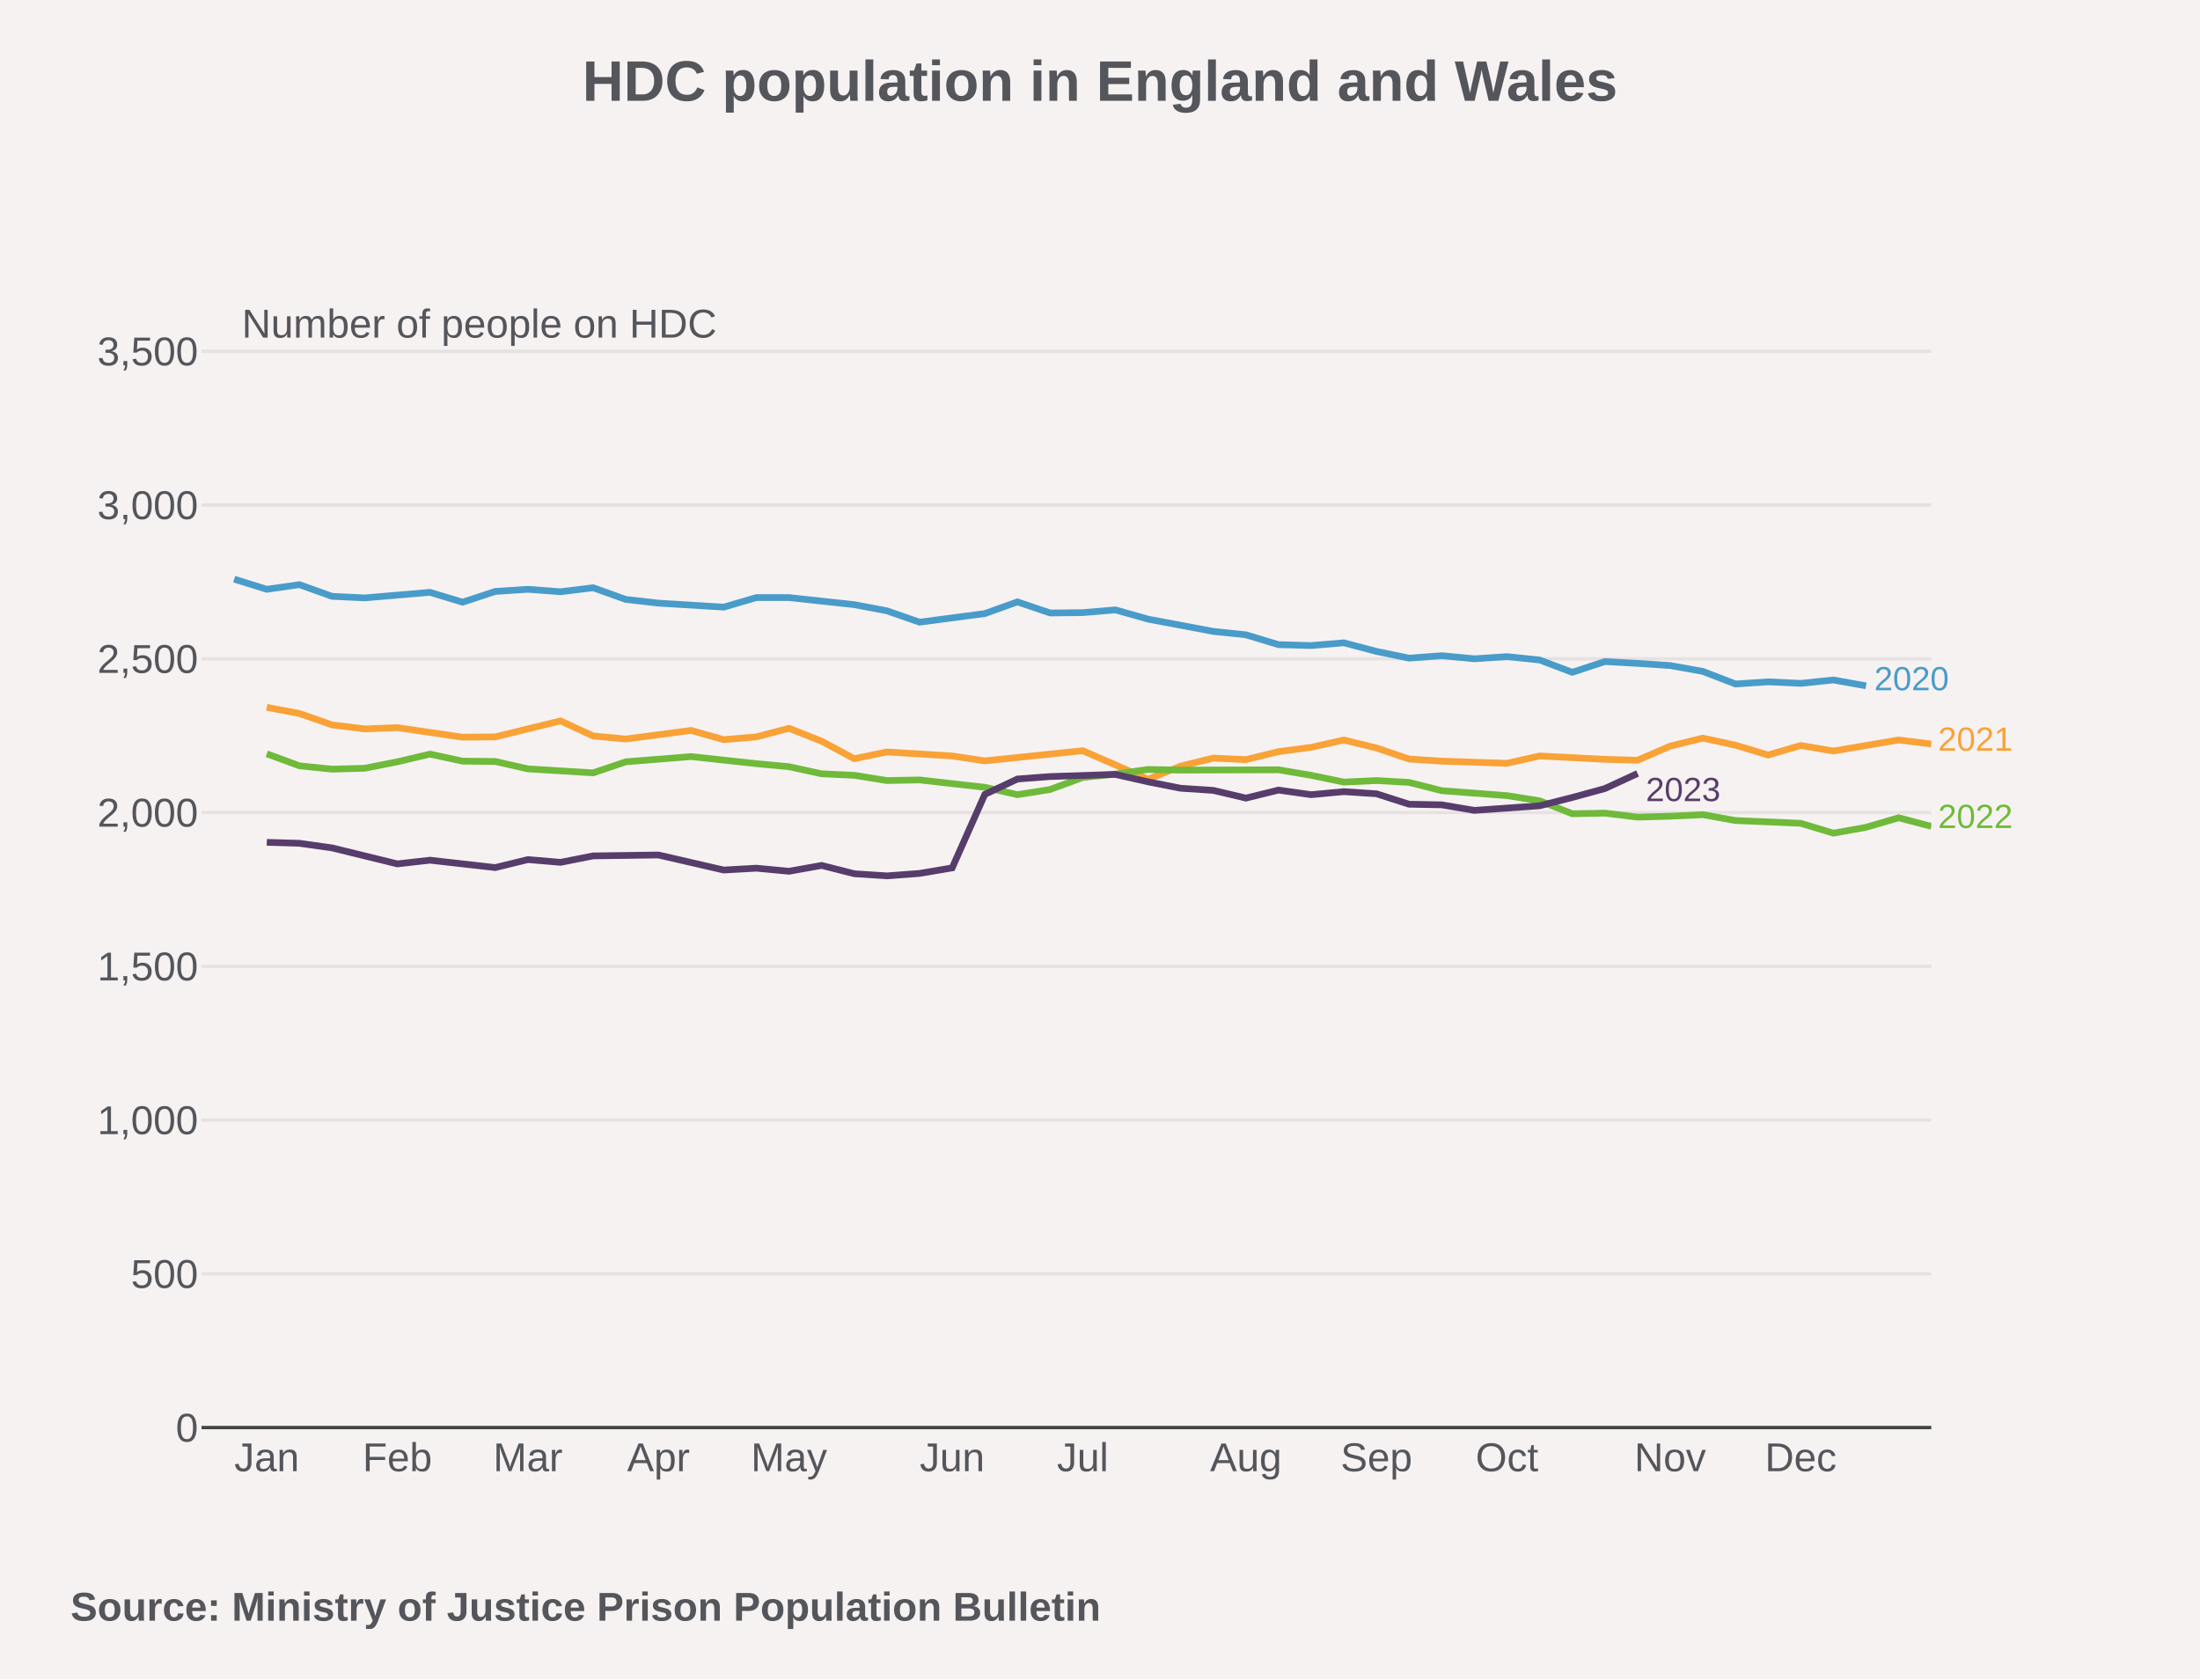
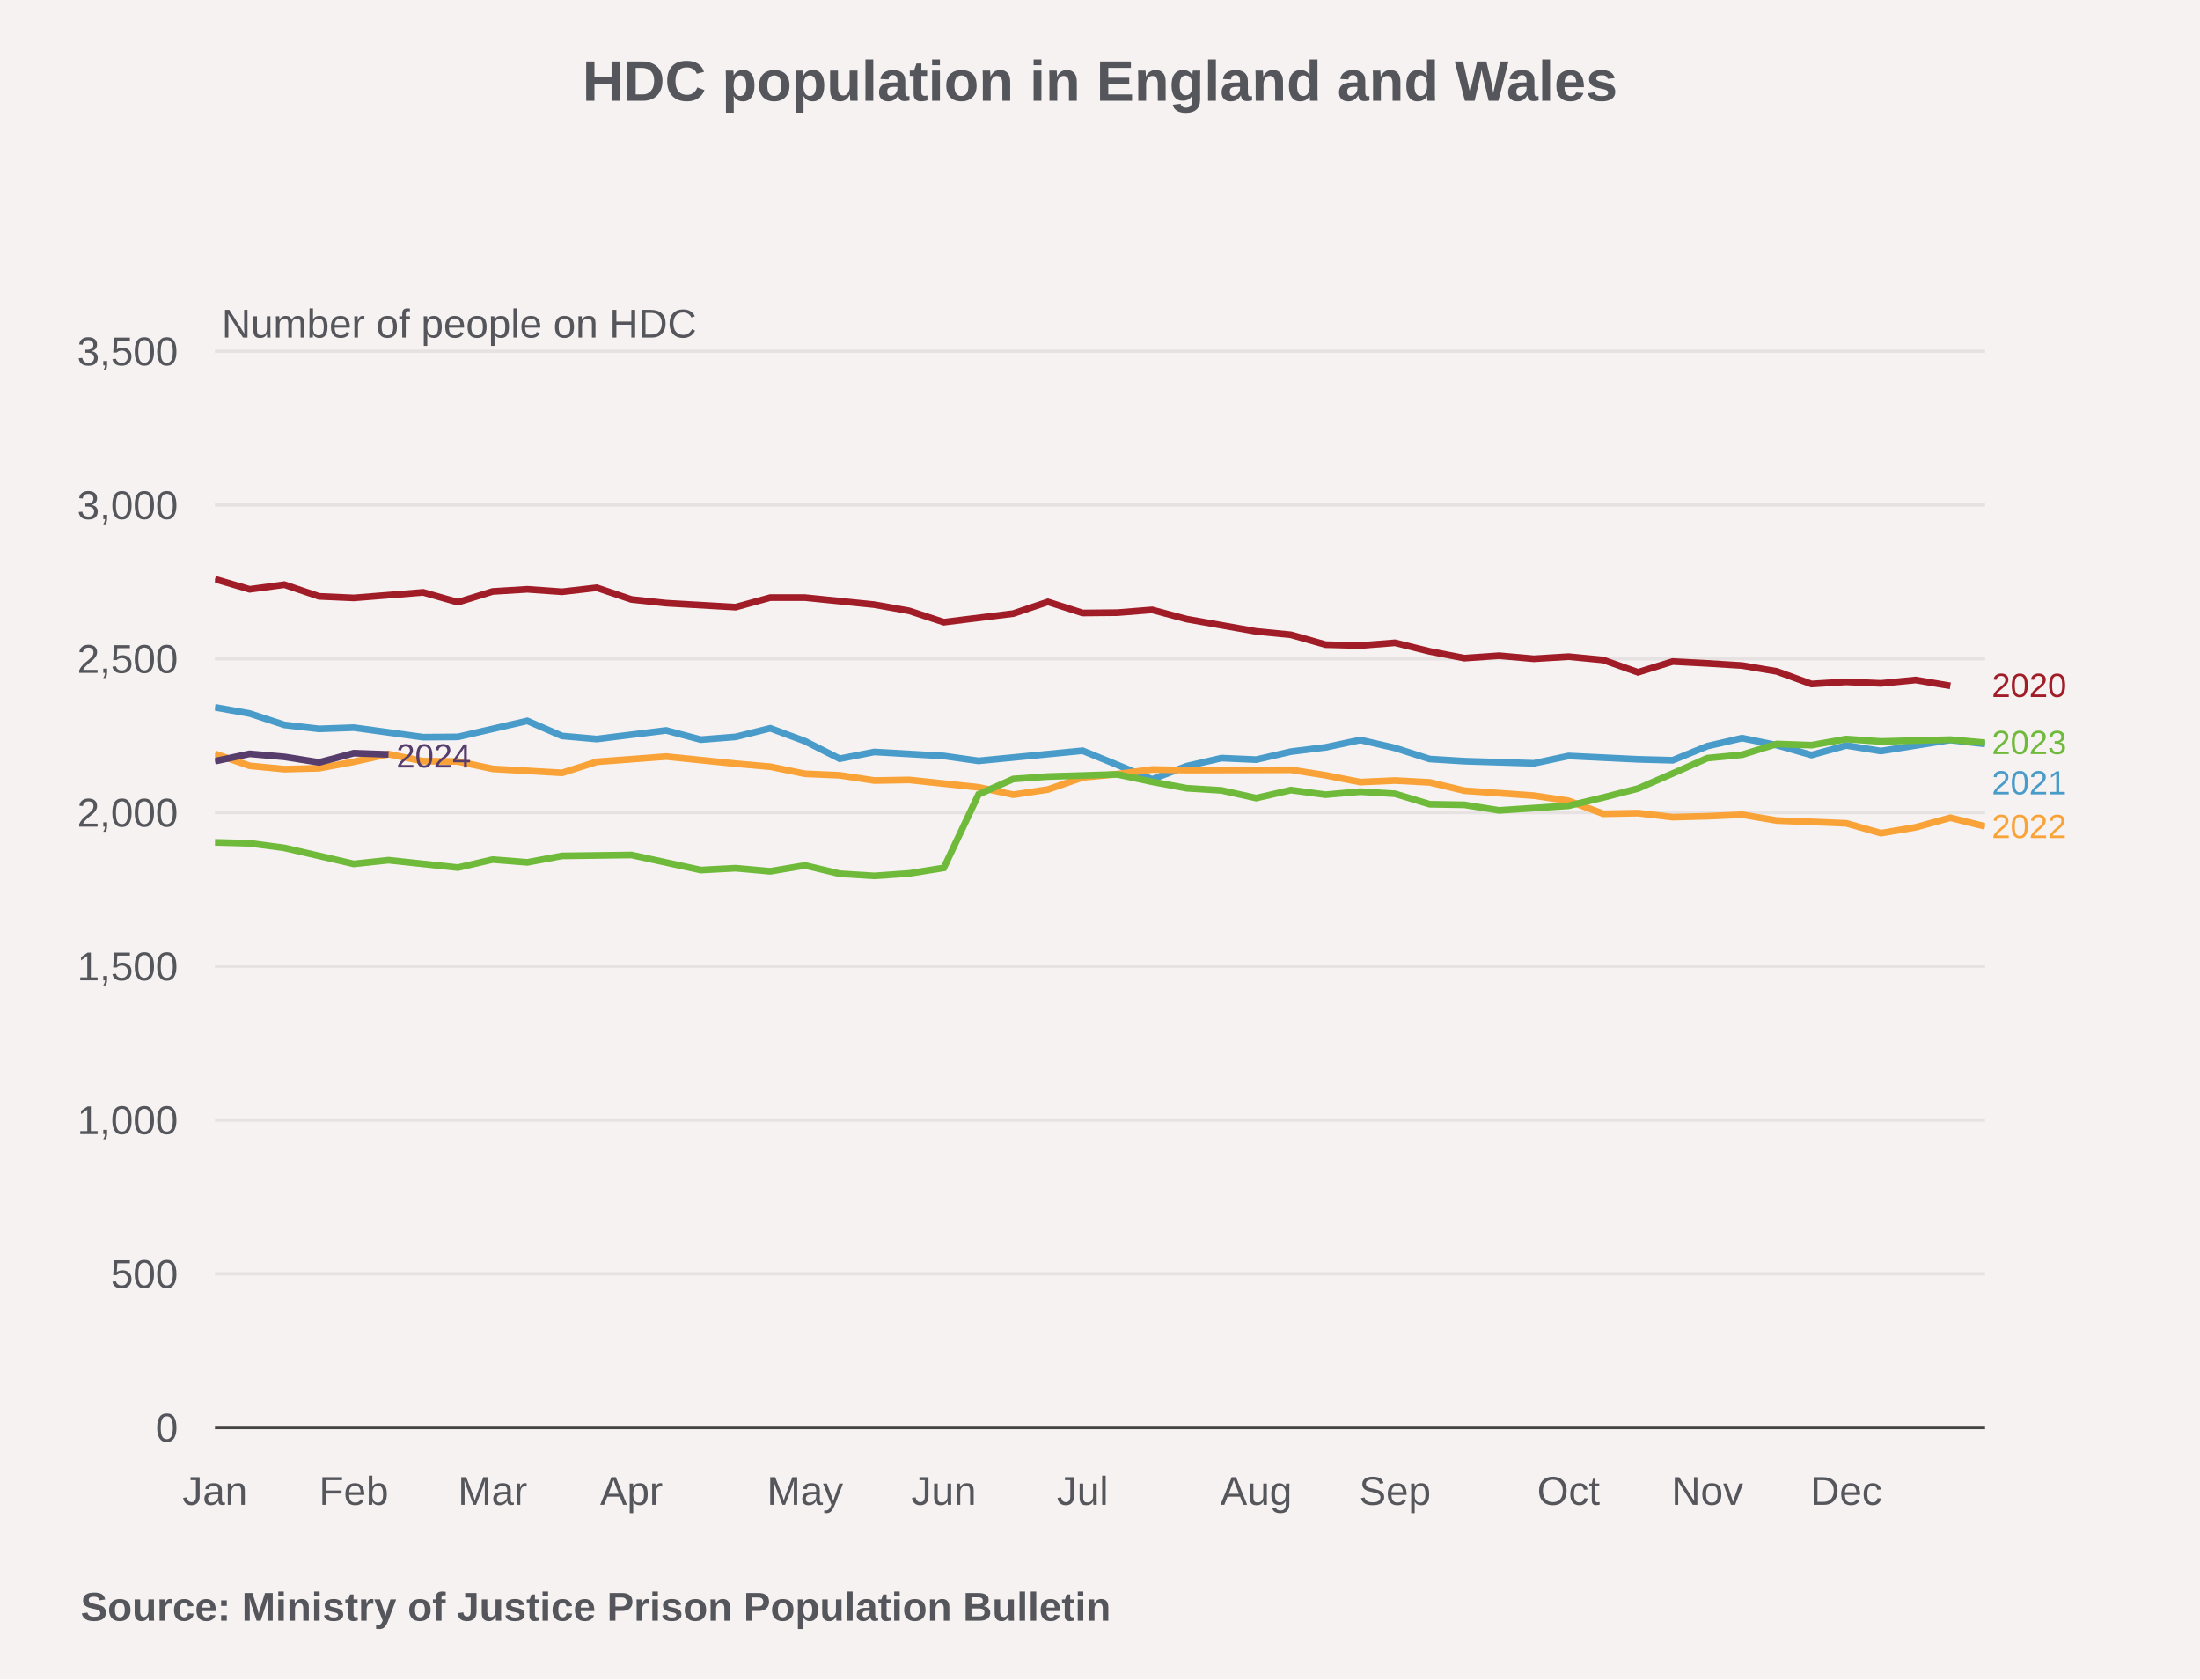
<svg xmlns="http://www.w3.org/2000/svg" class="main-svg" width="655" height="500" style="" viewBox="0 0 655 500">
  <rect x="0" y="0" width="655" height="500" style="fill: rgb(247, 242, 242); fill-opacity: 1;" />
-   <defs id="defs-155da8">
+   <defs id="defs-e5a5f5">
    <g class="clips">
-       <clipPath id="clip155da8xyplot" class="plotclip">
-         <rect width="515" height="325" />
-       </clipPath>
-       <clipPath class="axesclip" id="clip155da8x">
-         <rect x="60" y="0" width="515" height="500" />
-       </clipPath>
-       <clipPath class="axesclip" id="clip155da8y">
+       <clipPath id="clipe5a5f5xyplot" class="plotclip">
+         <rect width="527" height="325" />
+       </clipPath>
+       <clipPath class="axesclip" id="clipe5a5f5x">
+         <rect x="64" y="0" width="527" height="500" />
+       </clipPath>
+       <clipPath class="axesclip" id="clipe5a5f5y">
        <rect x="0" y="100" width="655" height="325" />
      </clipPath>
-       <clipPath class="axesclip" id="clip155da8xy">
-         <rect x="60" y="100" width="515" height="325" />
+       <clipPath class="axesclip" id="clipe5a5f5xy">
+         <rect x="64" y="100" width="527" height="325" />
      </clipPath>
    </g>
    <g class="gradients" />
    <g class="patterns" />
  </defs>
  <g class="bglayer" />
  <g class="layer-below">
    <g class="imagelayer" />
    <g class="shapelayer" />
  </g>
  <g class="cartesianlayer">
    <g class="subplot xy">
      <g class="layer-subplot">
        <g class="shapelayer" />
        <g class="imagelayer" />
      </g>
      <g class="minor-gridlayer">
        <g class="x" />
        <g class="y" />
      </g>
      <g class="gridlayer">
        <g class="x" />
        <g class="y">
-           <path class="ygrid crisp" transform="translate(0,379.23)" d="M60,0h515" style="stroke: rgb(231, 226, 226); stroke-opacity: 1; stroke-width: 1px;" />
-           <path class="ygrid crisp" transform="translate(0,333.45)" d="M60,0h515" style="stroke: rgb(231, 226, 226); stroke-opacity: 1; stroke-width: 1px;" />
-           <path class="ygrid crisp" transform="translate(0,287.68)" d="M60,0h515" style="stroke: rgb(231, 226, 226); stroke-opacity: 1; stroke-width: 1px;" />
-           <path class="ygrid crisp" transform="translate(0,241.9)" d="M60,0h515" style="stroke: rgb(231, 226, 226); stroke-opacity: 1; stroke-width: 1px;" />
-           <path class="ygrid crisp" transform="translate(0,196.13)" d="M60,0h515" style="stroke: rgb(231, 226, 226); stroke-opacity: 1; stroke-width: 1px;" />
-           <path class="ygrid crisp" transform="translate(0,150.35)" d="M60,0h515" style="stroke: rgb(231, 226, 226); stroke-opacity: 1; stroke-width: 1px;" />
-           <path class="ygrid crisp" transform="translate(0,104.58)" d="M60,0h515" style="stroke: rgb(231, 226, 226); stroke-opacity: 1; stroke-width: 1px;" />
+           <path class="ygrid crisp" transform="translate(0,379.23)" d="M64,0h527" style="stroke: rgb(231, 226, 226); stroke-opacity: 1; stroke-width: 1px;" />
+           <path class="ygrid crisp" transform="translate(0,333.45)" d="M64,0h527" style="stroke: rgb(231, 226, 226); stroke-opacity: 1; stroke-width: 1px;" />
+           <path class="ygrid crisp" transform="translate(0,287.68)" d="M64,0h527" style="stroke: rgb(231, 226, 226); stroke-opacity: 1; stroke-width: 1px;" />
+           <path class="ygrid crisp" transform="translate(0,241.9)" d="M64,0h527" style="stroke: rgb(231, 226, 226); stroke-opacity: 1; stroke-width: 1px;" />
+           <path class="ygrid crisp" transform="translate(0,196.13)" d="M64,0h527" style="stroke: rgb(231, 226, 226); stroke-opacity: 1; stroke-width: 1px;" />
+           <path class="ygrid crisp" transform="translate(0,150.35)" d="M64,0h527" style="stroke: rgb(231, 226, 226); stroke-opacity: 1; stroke-width: 1px;" />
+           <path class="ygrid crisp" transform="translate(0,104.58)" d="M64,0h527" style="stroke: rgb(231, 226, 226); stroke-opacity: 1; stroke-width: 1px;" />
        </g>
      </g>
      <g class="zerolinelayer">
-         <path class="yzl zl crisp" transform="translate(0,425)" d="M60,0h515" style="stroke: rgb(68, 68, 68); stroke-opacity: 1; stroke-width: 1px;" />
+         <path class="yzl zl crisp" transform="translate(0,425)" d="M64,0h527" style="stroke: rgb(68, 68, 68); stroke-opacity: 1; stroke-width: 1px;" />
      </g>
      <path class="xlines-below" />
      <path class="ylines-below" />
      <g class="overlines-below" />
      <g class="xaxislayer-below" />
      <g class="yaxislayer-below" />
      <g class="overaxes-below" />
-       <g class="plot" transform="translate(60,100)" clip-path="url(#clip155da8xyplot)">
+       <g class="plot" transform="translate(64,100)" clip-path="url(#clipe5a5f5xyplot)">
        <g class="scatterlayer mlayer">
-           <g class="trace scatter trace894de0" style="stroke-miterlimit: 2; opacity: 1;">
-             <g class="fills" />
-             <g class="errorbars" />
-             <g class="lines">
-               <path class="js-line" d="M9.72,72.42L19.43,75.44L29.15,74.06L38.87,77.54L48.58,78L68.02,76.35L77.74,79.28L87.45,76.08L97.17,75.44L106.89,76.17L116.6,74.98L126.32,78.46L136.04,79.56L155.47,80.75L165.19,77.91L174.91,77.91L194.34,80.01L204.06,81.85L213.77,85.23L233.21,82.67L242.92,79.19L252.64,82.49L262.36,82.39L272.08,81.57L281.79,84.32L301.23,87.98L310.94,88.99L320.66,91.92L330.38,92.19L340.09,91.37L349.81,93.93L359.53,95.94L369.25,95.21L378.96,96.13L388.68,95.49L398.4,96.49L408.11,100.15L417.83,96.95L427.55,97.5L437.26,98.14L446.98,99.88L456.7,103.63L466.42,102.99L476.13,103.45L485.85,102.44L495.57,104.18" style="vector-effect: non-scaling-stroke; fill: none; stroke: rgb(73, 156, 201); stroke-opacity: 1; stroke-width: 2px; opacity: 1;" />
-             </g>
-             <g class="points" />
-             <g class="text" />
-           </g>
-           <g class="trace scatter traceb83f24" style="stroke-miterlimit: 2; opacity: 1;">
-             <g class="fills" />
-             <g class="errorbars" />
-             <g class="lines">
-               <path class="js-line" d="M19.43,110.59L29.15,112.42L38.87,115.81L48.58,117L58.3,116.63L77.74,119.47L87.45,119.38L106.89,114.62L116.6,119.11L126.32,120.02L145.75,117.46L155.47,120.2L165.19,119.38L174.91,116.82L184.62,120.66L194.34,125.88L204.06,123.87L223.49,125.06L233.21,126.52L262.36,123.5L272.08,127.71L281.79,132.01L291.51,128.08L301.23,125.7L310.94,126.15L320.66,123.77L330.38,122.49L340.09,120.3L349.81,122.68L359.53,125.97L369.25,126.61L388.68,127.25L398.4,125.06L417.83,126.06L427.55,126.34L437.26,122.13L446.98,119.75L456.7,121.85L466.42,124.78L476.13,121.94L485.85,123.59L505.28,120.3L515,121.49" style="vector-effect: non-scaling-stroke; fill: none; stroke: rgb(249, 162, 55); stroke-opacity: 1; stroke-width: 2px; opacity: 1;" />
-             </g>
-             <g class="points" />
-             <g class="text" />
-           </g>
-           <g class="trace scatter trace9b6f1a" style="stroke-miterlimit: 2; opacity: 1;">
-             <g class="fills" />
-             <g class="errorbars" />
-             <g class="lines">
-               <path class="js-line" d="M19.43,124.42L29.15,127.99L38.87,128.99L48.58,128.72L58.3,126.8L68.02,124.51L77.74,126.61L87.45,126.7L97.17,128.9L116.6,130.09L126.32,126.8L145.75,125.24L165.19,127.35L174.91,128.26L184.62,130.37L194.34,130.82L204.06,132.38L213.77,132.2L233.21,134.39L242.92,136.59L252.64,135.04L262.36,131.46L272.08,130.46L281.79,129.08L291.51,129.27L320.66,129.18L330.38,130.82L340.09,132.84L349.81,132.38L359.53,132.93L369.25,135.4L388.68,136.87L398.4,138.42L408.11,142.27L417.83,142.08L427.55,143.27L437.26,143L446.98,142.54L456.7,144.28L476.13,145.11L485.85,148.04L495.57,146.3L505.28,143.46L515,146.02" style="vector-effect: non-scaling-stroke; fill: none; stroke: rgb(111, 186, 58); stroke-opacity: 1; stroke-width: 2px; opacity: 1;" />
-             </g>
-             <g class="points" />
-             <g class="text" />
-           </g>
-           <g class="trace scatter traceb88e08" style="stroke-miterlimit: 2; opacity: 1;">
-             <g class="fills" />
-             <g class="errorbars" />
-             <g class="lines">
-               <path class="js-line" d="M19.43,150.78L29.15,151.06L38.87,152.43L58.3,157.19L68.02,156.09L87.45,158.29L97.17,155.91L106.89,156.73L116.6,154.81L136.04,154.54L155.47,159.02L165.19,158.47L174.91,159.39L184.62,157.65L194.34,160.12L204.06,160.76L213.77,160.03L223.49,158.38L233.21,136.5L242.92,131.92L252.64,131.19L272.08,130.55L281.79,132.75L291.51,134.67L301.23,135.31L310.94,137.6L320.66,135.22L330.38,136.59L340.09,135.68L349.81,136.32L359.53,139.43L369.25,139.61L378.96,141.26L398.4,139.89L408.11,137.42L417.83,134.76L427.55,130.27" style="vector-effect: non-scaling-stroke; fill: none; stroke: rgb(87, 61, 107); stroke-opacity: 1; stroke-width: 2px; opacity: 1;" />
+           <g class="trace scatter trace255a6f" style="stroke-miterlimit: 2; opacity: 1;">
+             <g class="fills" />
+             <g class="errorbars" />
+             <g class="lines">
+               <path class="js-line" d="M0,72.42L10.33,75.44L20.67,74.06L31,77.54L41.33,78L62,76.35L72.33,79.28L82.67,76.08L93,75.44L103.33,76.17L113.67,74.98L124,78.46L134.33,79.56L155,80.75L165.33,77.91L175.67,77.91L196.33,80.01L206.67,81.85L217,85.23L237.67,82.67L248,79.19L258.33,82.49L268.67,82.39L279,81.57L289.33,84.32L310,87.98L320.33,88.99L330.67,91.92L341,92.19L351.33,91.37L361.67,93.93L372,95.94L382.33,95.21L392.67,96.13L403,95.49L413.33,96.49L423.67,100.15L434,96.95L444.33,97.5L454.67,98.14L465,99.88L475.33,103.63L485.67,102.99L496,103.45L506.33,102.44L516.67,104.18" style="vector-effect: non-scaling-stroke; fill: none; stroke: rgb(160, 29, 40); stroke-opacity: 1; stroke-width: 2px; opacity: 1;" />
+             </g>
+             <g class="points" />
+             <g class="text" />
+           </g>
+           <g class="trace scatter trace5a8a60" style="stroke-miterlimit: 2; opacity: 1;">
+             <g class="fills" />
+             <g class="errorbars" />
+             <g class="lines">
+               <path class="js-line" d="M0,110.59L10.33,112.42L20.67,115.81L31,117L41.33,116.63L62,119.47L72.33,119.38L93,114.62L103.33,119.11L113.67,120.02L134.33,117.46L144.67,120.2L155,119.38L165.33,116.82L175.67,120.66L186,125.88L196.33,123.87L217,125.06L227.33,126.52L258.33,123.5L268.67,127.71L279,132.01L289.33,128.08L299.67,125.7L310,126.15L320.33,123.77L330.67,122.49L341,120.3L351.33,122.68L361.67,125.97L372,126.61L392.67,127.25L403,125.06L423.67,126.06L434,126.34L444.33,122.13L454.67,119.75L465,121.85L475.33,124.78L485.67,121.94L496,123.59L516.67,120.3L527,121.49" style="vector-effect: non-scaling-stroke; fill: none; stroke: rgb(73, 156, 201); stroke-opacity: 1; stroke-width: 2px; opacity: 1;" />
+             </g>
+             <g class="points" />
+             <g class="text" />
+           </g>
+           <g class="trace scatter trace63f85f" style="stroke-miterlimit: 2; opacity: 1;">
+             <g class="fills" />
+             <g class="errorbars" />
+             <g class="lines">
+               <path class="js-line" d="M0,124.42L10.33,127.99L20.67,128.99L31,128.72L41.33,126.8L51.67,124.51L62,126.61L72.33,126.7L82.67,128.9L103.33,130.09L113.67,126.8L134.33,125.24L155,127.35L165.33,128.26L175.67,130.37L186,130.82L196.33,132.38L206.67,132.2L227.33,134.39L237.67,136.59L248,135.04L258.33,131.46L268.67,130.46L279,129.08L289.33,129.27L320.33,129.18L330.67,130.82L341,132.84L351.33,132.38L361.67,132.93L372,135.4L392.67,136.87L403,138.42L413.33,142.27L423.67,142.08L434,143.27L444.33,143L454.67,142.54L465,144.28L485.67,145.11L496,148.04L506.33,146.3L516.67,143.46L527,146.02" style="vector-effect: non-scaling-stroke; fill: none; stroke: rgb(249, 162, 55); stroke-opacity: 1; stroke-width: 2px; opacity: 1;" />
+             </g>
+             <g class="points" />
+             <g class="text" />
+           </g>
+           <g class="trace scatter trace3d7af1" style="stroke-miterlimit: 2; opacity: 1;">
+             <g class="fills" />
+             <g class="errorbars" />
+             <g class="lines">
+               <path class="js-line" d="M0,150.78L10.33,151.06L20.67,152.43L41.33,157.19L51.67,156.09L72.33,158.29L82.67,155.91L93,156.73L103.33,154.81L124,154.54L144.67,159.02L155,158.47L165.33,159.39L175.67,157.65L186,160.12L196.33,160.76L206.67,160.03L217,158.38L227.33,136.5L237.67,131.92L248,131.19L268.67,130.55L279,132.75L289.33,134.67L299.67,135.31L310,137.6L320.33,135.22L330.67,136.59L341,135.68L351.33,136.32L361.67,139.43L372,139.61L382.33,141.26L403,139.89L413.33,137.42L423.67,134.76L434,130.27L444.33,125.7L454.67,124.69L465,121.49L475.33,121.85L485.67,120.02L496,120.75L516.67,120.2L527,121.12" style="vector-effect: non-scaling-stroke; fill: none; stroke: rgb(111, 186, 58); stroke-opacity: 1; stroke-width: 2px; opacity: 1;" />
+             </g>
+             <g class="points" />
+             <g class="text" />
+           </g>
+           <g class="trace scatter trace335675" style="stroke-miterlimit: 2; opacity: 1;">
+             <g class="fills" />
+             <g class="errorbars" />
+             <g class="lines">
+               <path class="js-line" d="M0,126.61L10.33,124.42L20.67,125.33L31,126.98L41.33,124.23L51.67,124.6" style="vector-effect: non-scaling-stroke; fill: none; stroke: rgb(87, 61, 107); stroke-opacity: 1; stroke-width: 2px; opacity: 1;" />
            </g>
            <g class="points" />
            <g class="text" />
          </g>
        </g>
      </g>
      <g class="overplot" />
      <path class="xlines-above crisp" d="M0,0" style="fill: none;" />
      <path class="ylines-above crisp" d="M0,0" style="fill: none;" />
      <g class="overlines-above" />
      <g class="xaxislayer-above">
        <g class="xtick">
-           <text text-anchor="middle" x="0" y="438" transform="translate(79.43,0)" style="font-family: 'Helvetica Neue', Arial; font-size: 12px; fill: rgb(84, 86, 91); fill-opacity: 1; white-space: pre; opacity: 1;">Jan</text>
-         </g>
-         <g class="xtick">
-           <text text-anchor="middle" x="0" y="438" transform="translate(118.3,0)" style="font-family: 'Helvetica Neue', Arial; font-size: 12px; fill: rgb(84, 86, 91); fill-opacity: 1; white-space: pre; opacity: 1;">Feb</text>
-         </g>
-         <g class="xtick">
-           <text text-anchor="middle" x="0" y="438" transform="translate(157.17,0)" style="font-family: 'Helvetica Neue', Arial; font-size: 12px; fill: rgb(84, 86, 91); fill-opacity: 1; white-space: pre; opacity: 1;">Mar</text>
-         </g>
-         <g class="xtick">
-           <text text-anchor="middle" x="0" y="438" transform="translate(196.04,0)" style="font-family: 'Helvetica Neue', Arial; font-size: 12px; fill: rgb(84, 86, 91); fill-opacity: 1; white-space: pre; opacity: 1;">Apr</text>
-         </g>
-         <g class="xtick">
-           <text text-anchor="middle" x="0" y="438" transform="translate(234.91,0)" style="font-family: 'Helvetica Neue', Arial; font-size: 12px; fill: rgb(84, 86, 91); fill-opacity: 1; white-space: pre; opacity: 1;">May</text>
-         </g>
-         <g class="xtick">
-           <text text-anchor="middle" x="0" y="438" transform="translate(283.49,0)" style="font-family: 'Helvetica Neue', Arial; font-size: 12px; fill: rgb(84, 86, 91); fill-opacity: 1; white-space: pre; opacity: 1;">Jun</text>
-         </g>
-         <g class="xtick">
-           <text text-anchor="middle" x="0" y="438" transform="translate(322.36,0)" style="font-family: 'Helvetica Neue', Arial; font-size: 12px; fill: rgb(84, 86, 91); fill-opacity: 1; white-space: pre; opacity: 1;">Jul</text>
-         </g>
-         <g class="xtick">
-           <text text-anchor="middle" x="0" y="438" transform="translate(370.94,0)" style="font-family: 'Helvetica Neue', Arial; font-size: 12px; fill: rgb(84, 86, 91); fill-opacity: 1; white-space: pre; opacity: 1;">Aug</text>
-         </g>
-         <g class="xtick">
-           <text text-anchor="middle" x="0" y="438" transform="translate(409.81,0)" style="font-family: 'Helvetica Neue', Arial; font-size: 12px; fill: rgb(84, 86, 91); fill-opacity: 1; white-space: pre; opacity: 1;">Sep</text>
-         </g>
-         <g class="xtick">
-           <text text-anchor="middle" x="0" y="438" transform="translate(448.68,0)" style="font-family: 'Helvetica Neue', Arial; font-size: 12px; fill: rgb(84, 86, 91); fill-opacity: 1; white-space: pre; opacity: 1;">Oct</text>
-         </g>
-         <g class="xtick">
-           <text text-anchor="middle" x="0" y="438" transform="translate(497.26,0)" style="font-family: 'Helvetica Neue', Arial; font-size: 12px; fill: rgb(84, 86, 91); fill-opacity: 1; white-space: pre; opacity: 1;">Nov</text>
-         </g>
-         <g class="xtick">
-           <text text-anchor="middle" x="0" y="438" transform="translate(536.13,0)" style="font-family: 'Helvetica Neue', Arial; font-size: 12px; fill: rgb(84, 86, 91); fill-opacity: 1; white-space: pre; opacity: 1;">Dec</text>
+           <text text-anchor="middle" x="0" y="448" transform="translate(64,0)" style="font-family: 'Helvetica Neue', Arial; font-size: 12px; fill: rgb(84, 86, 91); fill-opacity: 1; white-space: pre; opacity: 1;">Jan</text>
+         </g>
+         <g class="xtick">
+           <text text-anchor="middle" x="0" y="448" style="font-family: 'Helvetica Neue', Arial; font-size: 12px; fill: rgb(84, 86, 91); fill-opacity: 1; white-space: pre; opacity: 1;" transform="translate(105.33,0)">Feb</text>
+         </g>
+         <g class="xtick">
+           <text text-anchor="middle" x="0" y="448" style="font-family: 'Helvetica Neue', Arial; font-size: 12px; fill: rgb(84, 86, 91); fill-opacity: 1; white-space: pre; opacity: 1;" transform="translate(146.67,0)">Mar</text>
+         </g>
+         <g class="xtick">
+           <text text-anchor="middle" x="0" y="448" style="font-family: 'Helvetica Neue', Arial; font-size: 12px; fill: rgb(84, 86, 91); fill-opacity: 1; white-space: pre; opacity: 1;" transform="translate(188,0)">Apr</text>
+         </g>
+         <g class="xtick">
+           <text text-anchor="middle" x="0" y="448" style="font-family: 'Helvetica Neue', Arial; font-size: 12px; fill: rgb(84, 86, 91); fill-opacity: 1; white-space: pre; opacity: 1;" transform="translate(239.67,0)">May</text>
+         </g>
+         <g class="xtick">
+           <text text-anchor="middle" x="0" y="448" style="font-family: 'Helvetica Neue', Arial; font-size: 12px; fill: rgb(84, 86, 91); fill-opacity: 1; white-space: pre; opacity: 1;" transform="translate(281,0)">Jun</text>
+         </g>
+         <g class="xtick">
+           <text text-anchor="middle" x="0" y="448" style="font-family: 'Helvetica Neue', Arial; font-size: 12px; fill: rgb(84, 86, 91); fill-opacity: 1; white-space: pre; opacity: 1;" transform="translate(322.33,0)">Jul</text>
+         </g>
+         <g class="xtick">
+           <text text-anchor="middle" x="0" y="448" style="font-family: 'Helvetica Neue', Arial; font-size: 12px; fill: rgb(84, 86, 91); fill-opacity: 1; white-space: pre; opacity: 1;" transform="translate(374,0)">Aug</text>
+         </g>
+         <g class="xtick">
+           <text text-anchor="middle" x="0" y="448" style="font-family: 'Helvetica Neue', Arial; font-size: 12px; fill: rgb(84, 86, 91); fill-opacity: 1; white-space: pre; opacity: 1;" transform="translate(415.33,0)">Sep</text>
+         </g>
+         <g class="xtick">
+           <text text-anchor="middle" x="0" y="448" style="font-family: 'Helvetica Neue', Arial; font-size: 12px; fill: rgb(84, 86, 91); fill-opacity: 1; white-space: pre; opacity: 1;" transform="translate(467,0)">Oct</text>
+         </g>
+         <g class="xtick">
+           <text text-anchor="middle" x="0" y="448" style="font-family: 'Helvetica Neue', Arial; font-size: 12px; fill: rgb(84, 86, 91); fill-opacity: 1; white-space: pre; opacity: 1;" transform="translate(508.33,0)">Nov</text>
+         </g>
+         <g class="xtick">
+           <text text-anchor="middle" x="0" y="448" style="font-family: 'Helvetica Neue', Arial; font-size: 12px; fill: rgb(84, 86, 91); fill-opacity: 1; white-space: pre; opacity: 1;" transform="translate(549.67,0)">Dec</text>
        </g>
      </g>
      <g class="yaxislayer-above">
        <g class="ytick">
-           <text text-anchor="end" x="59" y="4.2" transform="translate(0,425)" style="font-family: 'Helvetica Neue', Arial; font-size: 12px; fill: rgb(84, 86, 91); fill-opacity: 1; white-space: pre; opacity: 1;">0</text>
-         </g>
-         <g class="ytick">
-           <text text-anchor="end" x="59" y="4.2" style="font-family: 'Helvetica Neue', Arial; font-size: 12px; fill: rgb(84, 86, 91); fill-opacity: 1; white-space: pre; opacity: 1;" transform="translate(0,379.23)">500</text>
-         </g>
-         <g class="ytick">
-           <text text-anchor="end" x="59" y="4.2" style="font-family: 'Helvetica Neue', Arial; font-size: 12px; fill: rgb(84, 86, 91); fill-opacity: 1; white-space: pre; opacity: 1;" transform="translate(0,333.45)">1,000</text>
-         </g>
-         <g class="ytick">
-           <text text-anchor="end" x="59" y="4.2" style="font-family: 'Helvetica Neue', Arial; font-size: 12px; fill: rgb(84, 86, 91); fill-opacity: 1; white-space: pre; opacity: 1;" transform="translate(0,287.68)">1,500</text>
-         </g>
-         <g class="ytick">
-           <text text-anchor="end" x="59" y="4.2" style="font-family: 'Helvetica Neue', Arial; font-size: 12px; fill: rgb(84, 86, 91); fill-opacity: 1; white-space: pre; opacity: 1;" transform="translate(0,241.9)">2,000</text>
-         </g>
-         <g class="ytick">
-           <text text-anchor="end" x="59" y="4.2" style="font-family: 'Helvetica Neue', Arial; font-size: 12px; fill: rgb(84, 86, 91); fill-opacity: 1; white-space: pre; opacity: 1;" transform="translate(0,196.13)">2,500</text>
-         </g>
-         <g class="ytick">
-           <text text-anchor="end" x="59" y="4.2" style="font-family: 'Helvetica Neue', Arial; font-size: 12px; fill: rgb(84, 86, 91); fill-opacity: 1; white-space: pre; opacity: 1;" transform="translate(0,150.35)">3,000</text>
-         </g>
-         <g class="ytick">
-           <text text-anchor="end" x="59" y="4.2" style="font-family: 'Helvetica Neue', Arial; font-size: 12px; fill: rgb(84, 86, 91); fill-opacity: 1; white-space: pre; opacity: 1;" transform="translate(0,104.58)">3,500</text>
+           <text text-anchor="end" x="53" y="4.2" transform="translate(0,425)" style="font-family: 'Helvetica Neue', Arial; font-size: 12px; fill: rgb(84, 86, 91); fill-opacity: 1; white-space: pre; opacity: 1;">0</text>
+         </g>
+         <g class="ytick">
+           <text text-anchor="end" x="53" y="4.2" style="font-family: 'Helvetica Neue', Arial; font-size: 12px; fill: rgb(84, 86, 91); fill-opacity: 1; white-space: pre; opacity: 1;" transform="translate(0,379.23)">500</text>
+         </g>
+         <g class="ytick">
+           <text text-anchor="end" x="53" y="4.2" style="font-family: 'Helvetica Neue', Arial; font-size: 12px; fill: rgb(84, 86, 91); fill-opacity: 1; white-space: pre; opacity: 1;" transform="translate(0,333.45)">1,000</text>
+         </g>
+         <g class="ytick">
+           <text text-anchor="end" x="53" y="4.2" style="font-family: 'Helvetica Neue', Arial; font-size: 12px; fill: rgb(84, 86, 91); fill-opacity: 1; white-space: pre; opacity: 1;" transform="translate(0,287.68)">1,500</text>
+         </g>
+         <g class="ytick">
+           <text text-anchor="end" x="53" y="4.2" style="font-family: 'Helvetica Neue', Arial; font-size: 12px; fill: rgb(84, 86, 91); fill-opacity: 1; white-space: pre; opacity: 1;" transform="translate(0,241.9)">2,000</text>
+         </g>
+         <g class="ytick">
+           <text text-anchor="end" x="53" y="4.2" style="font-family: 'Helvetica Neue', Arial; font-size: 12px; fill: rgb(84, 86, 91); fill-opacity: 1; white-space: pre; opacity: 1;" transform="translate(0,196.13)">2,500</text>
+         </g>
+         <g class="ytick">
+           <text text-anchor="end" x="53" y="4.2" style="font-family: 'Helvetica Neue', Arial; font-size: 12px; fill: rgb(84, 86, 91); fill-opacity: 1; white-space: pre; opacity: 1;" transform="translate(0,150.35)">3,000</text>
+         </g>
+         <g class="ytick">
+           <text text-anchor="end" x="53" y="4.2" style="font-family: 'Helvetica Neue', Arial; font-size: 12px; fill: rgb(84, 86, 91); fill-opacity: 1; white-space: pre; opacity: 1;" transform="translate(0,104.58)">3,500</text>
        </g>
      </g>
      <g class="overaxes-above" />
    </g>
  </g>
  <g class="polarlayer" />
  <g class="smithlayer" />
  <g class="ternarylayer" />
  <g class="geolayer" />
  <g class="funnelarealayer" />
  <g class="pielayer" />
  <g class="iciclelayer" />
  <g class="treemaplayer" />
  <g class="sunburstlayer" />
  <g class="glimages" />
-   <defs id="topdefs-155da8">
+   <defs id="topdefs-e5a5f5">
    <g class="clips" />
  </defs>
  <g class="layer-above">
    <g class="imagelayer" />
    <g class="shapelayer" />
  </g>
  <g class="infolayer">
    <g class="g-gtitle">
      <text class="gtitle" x="327.5" y="30" text-anchor="middle" dy="0em" style="font-family: 'Helvetica Neue', Arial; font-size: 17px; fill: rgb(84, 86, 91); opacity: 1; font-weight: normal; white-space: pre;">
        <tspan style="font-weight:bold">HDC population in England and Wales</tspan>
      </text>
    </g>
    <g class="g-xtitle" />
    <g class="g-ytitle" />
    <g class="annotation" data-index="0" style="opacity: 1;">
-       <g class="annotation-text-g" transform="rotate(0,568.57,202.44)">
-         <g class="cursor-pointer" transform="translate(556,194)">
-           <rect class="bg" x="0.5" y="0.5" width="25" height="15" style="stroke-width: 1px; stroke: rgb(0, 0, 0); stroke-opacity: 0; fill: rgb(0, 0, 0); fill-opacity: 0;" />
-           <text class="annotation-text" text-anchor="start" x="2" y="11.5" style="font-family: 'Helvetica Neue', Arial; font-size: 10px; fill: rgb(73, 156, 201); fill-opacity: 1; white-space: pre;">2020</text>
+       <g class="annotation-text-g" transform="rotate(0,604,204.18)">
+         <g class="cursor-pointer" transform="translate(591,196)">
+           <rect class="bg" x="0.5" y="0.5" width="25" height="15" style="stroke-width: 1px; stroke: rgb(0, 0, 0); stroke-opacity: 0; fill: rgb(0, 0, 0); fill-opacity: 0;" />
+           <text class="annotation-text" text-anchor="start" x="2" y="11.5" style="font-family: 'Helvetica Neue', Arial; font-size: 10px; fill: rgb(160, 29, 40); fill-opacity: 1; white-space: pre;">2020</text>
        </g>
      </g>
    </g>
    <g class="annotation" data-index="1" style="opacity: 1;">
-       <g class="annotation-text-g" transform="rotate(0,588,220.3)">
-         <g class="cursor-pointer" transform="translate(575,212)">
-           <rect class="bg" x="0.5" y="0.5" width="25" height="15" style="stroke-width: 1px; stroke: rgb(0, 0, 0); stroke-opacity: 0; fill: rgb(0, 0, 0); fill-opacity: 0;" />
-           <text class="annotation-text" text-anchor="start" x="2" y="11.5" style="font-family: 'Helvetica Neue', Arial; font-size: 10px; fill: rgb(249, 162, 55); fill-opacity: 1; white-space: pre;">2021</text>
+       <g class="annotation-text-g" transform="rotate(0,604,233.39)">
+         <g class="cursor-pointer" transform="translate(591,225)">
+           <rect class="bg" x="0.5" y="0.5" width="25" height="15" style="stroke-width: 1px; stroke: rgb(0, 0, 0); stroke-opacity: 0; fill: rgb(0, 0, 0); fill-opacity: 0;" />
+           <text class="annotation-text" text-anchor="start" x="2" y="11.5" style="font-family: 'Helvetica Neue', Arial; font-size: 10px; fill: rgb(73, 156, 201); fill-opacity: 1; white-space: pre;">2021</text>
        </g>
      </g>
    </g>
    <g class="annotation" data-index="2" style="opacity: 1;">
-       <g class="annotation-text-g" transform="rotate(0,588,243.46)">
-         <g class="cursor-pointer" transform="translate(575,235)">
-           <rect class="bg" x="0.5" y="0.5" width="25" height="15" style="stroke-width: 1px; stroke: rgb(0, 0, 0); stroke-opacity: 0; fill: rgb(0, 0, 0); fill-opacity: 0;" />
-           <text class="annotation-text" text-anchor="start" x="2" y="11.5" style="font-family: 'Helvetica Neue', Arial; font-size: 10px; fill: rgb(111, 186, 58); fill-opacity: 1; white-space: pre;">2022</text>
+       <g class="annotation-text-g" transform="rotate(0,604,246.02)">
+         <g class="cursor-pointer" transform="translate(591,238)">
+           <rect class="bg" x="0.5" y="0.5" width="25" height="15" style="stroke-width: 1px; stroke: rgb(0, 0, 0); stroke-opacity: 0; fill: rgb(0, 0, 0); fill-opacity: 0;" />
+           <text class="annotation-text" text-anchor="start" x="2" y="11.5" style="font-family: 'Helvetica Neue', Arial; font-size: 10px; fill: rgb(249, 162, 55); fill-opacity: 1; white-space: pre;">2022</text>
        </g>
      </g>
    </g>
    <g class="annotation" data-index="3" style="opacity: 1;">
-       <g class="annotation-text-g" transform="rotate(0,500.55,234.76)">
-         <g class="cursor-pointer" transform="translate(488,227)">
-           <rect class="bg" x="0.5" y="0.5" width="25" height="15" style="stroke-width: 1px; stroke: rgb(0, 0, 0); stroke-opacity: 0; fill: rgb(0, 0, 0); fill-opacity: 0;" />
-           <text class="annotation-text" text-anchor="start" x="2" y="11.5" style="font-family: 'Helvetica Neue', Arial; font-size: 10px; fill: rgb(87, 61, 107); fill-opacity: 1; white-space: pre;">2023</text>
+       <g class="annotation-text-g" transform="rotate(0,604,221.12)">
+         <g class="cursor-pointer" transform="translate(591,213)">
+           <rect class="bg" x="0.5" y="0.5" width="25" height="15" style="stroke-width: 1px; stroke: rgb(0, 0, 0); stroke-opacity: 0; fill: rgb(0, 0, 0); fill-opacity: 0;" />
+           <text class="annotation-text" text-anchor="start" x="2" y="11.5" style="font-family: 'Helvetica Neue', Arial; font-size: 10px; fill: rgb(111, 186, 58); fill-opacity: 1; white-space: pre;">2023</text>
        </g>
      </g>
    </g>
    <g class="annotation" data-index="4" style="opacity: 1;">
-       <g class="annotation-text-g" transform="rotate(0,172.8,477.75)">
-         <g class="cursor-pointer" transform="translate(19,469)">
+       <g class="annotation-text-g" transform="rotate(0,128.67,224.6)">
+         <g class="cursor-pointer" transform="translate(116,217)">
+           <rect class="bg" x="0.5" y="0.5" width="25" height="15" style="stroke-width: 1px; stroke: rgb(0, 0, 0); stroke-opacity: 0; fill: rgb(0, 0, 0); fill-opacity: 0;" />
+           <text class="annotation-text" text-anchor="start" x="2" y="11.5" style="font-family: 'Helvetica Neue', Arial; font-size: 10px; fill: rgb(87, 61, 107); fill-opacity: 1; white-space: pre;">2024</text>
+         </g>
+       </g>
+     </g>
+     <g class="annotation" data-index="5" style="opacity: 1;">
+       <g class="annotation-text-g" transform="rotate(0,175.84,477.75)">
+         <g class="cursor-pointer" transform="translate(22,469)">
          <rect class="bg" x="0.5" y="0.5" width="307" height="17" style="stroke-width: 1px; stroke: rgb(0, 0, 0); stroke-opacity: 0; fill: rgb(0, 0, 0); fill-opacity: 0;" />
          <text class="annotation-text" text-anchor="start" x="2" y="13.5" style="font-family: 'Helvetica Neue', Arial; font-size: 12px; fill: rgb(84, 86, 91); fill-opacity: 1; white-space: pre;">
            <tspan style="font-weight:bold">Source: Ministry of Justice Prison Population Bulletin</tspan>
          </text>
        </g>
      </g>
    </g>
-     <g class="annotation" data-index="5" style="opacity: 1;">
-       <g class="annotation-text-g" transform="rotate(0,143.22,96)">
-         <g class="cursor-pointer" transform="translate(70,87)">
+     <g class="annotation" data-index="6" style="opacity: 1;">
+       <g class="annotation-text-g" transform="rotate(0,137.5,96)">
+         <g class="cursor-pointer" transform="translate(64,87)">
          <rect class="bg" x="0.5" y="0.5" width="146" height="17" style="stroke-width: 1px; stroke: rgb(0, 0, 0); stroke-opacity: 0; fill: rgb(0, 0, 0); fill-opacity: 0;" />
          <text class="annotation-text" text-anchor="start" x="2" y="13.5" style="font-family: 'Helvetica Neue', Arial; font-size: 12px; fill: rgb(84, 86, 91); fill-opacity: 1; white-space: pre;">Number of people on HDC</text>
        </g>
      </g>
    </g>
  </g>
</svg>
